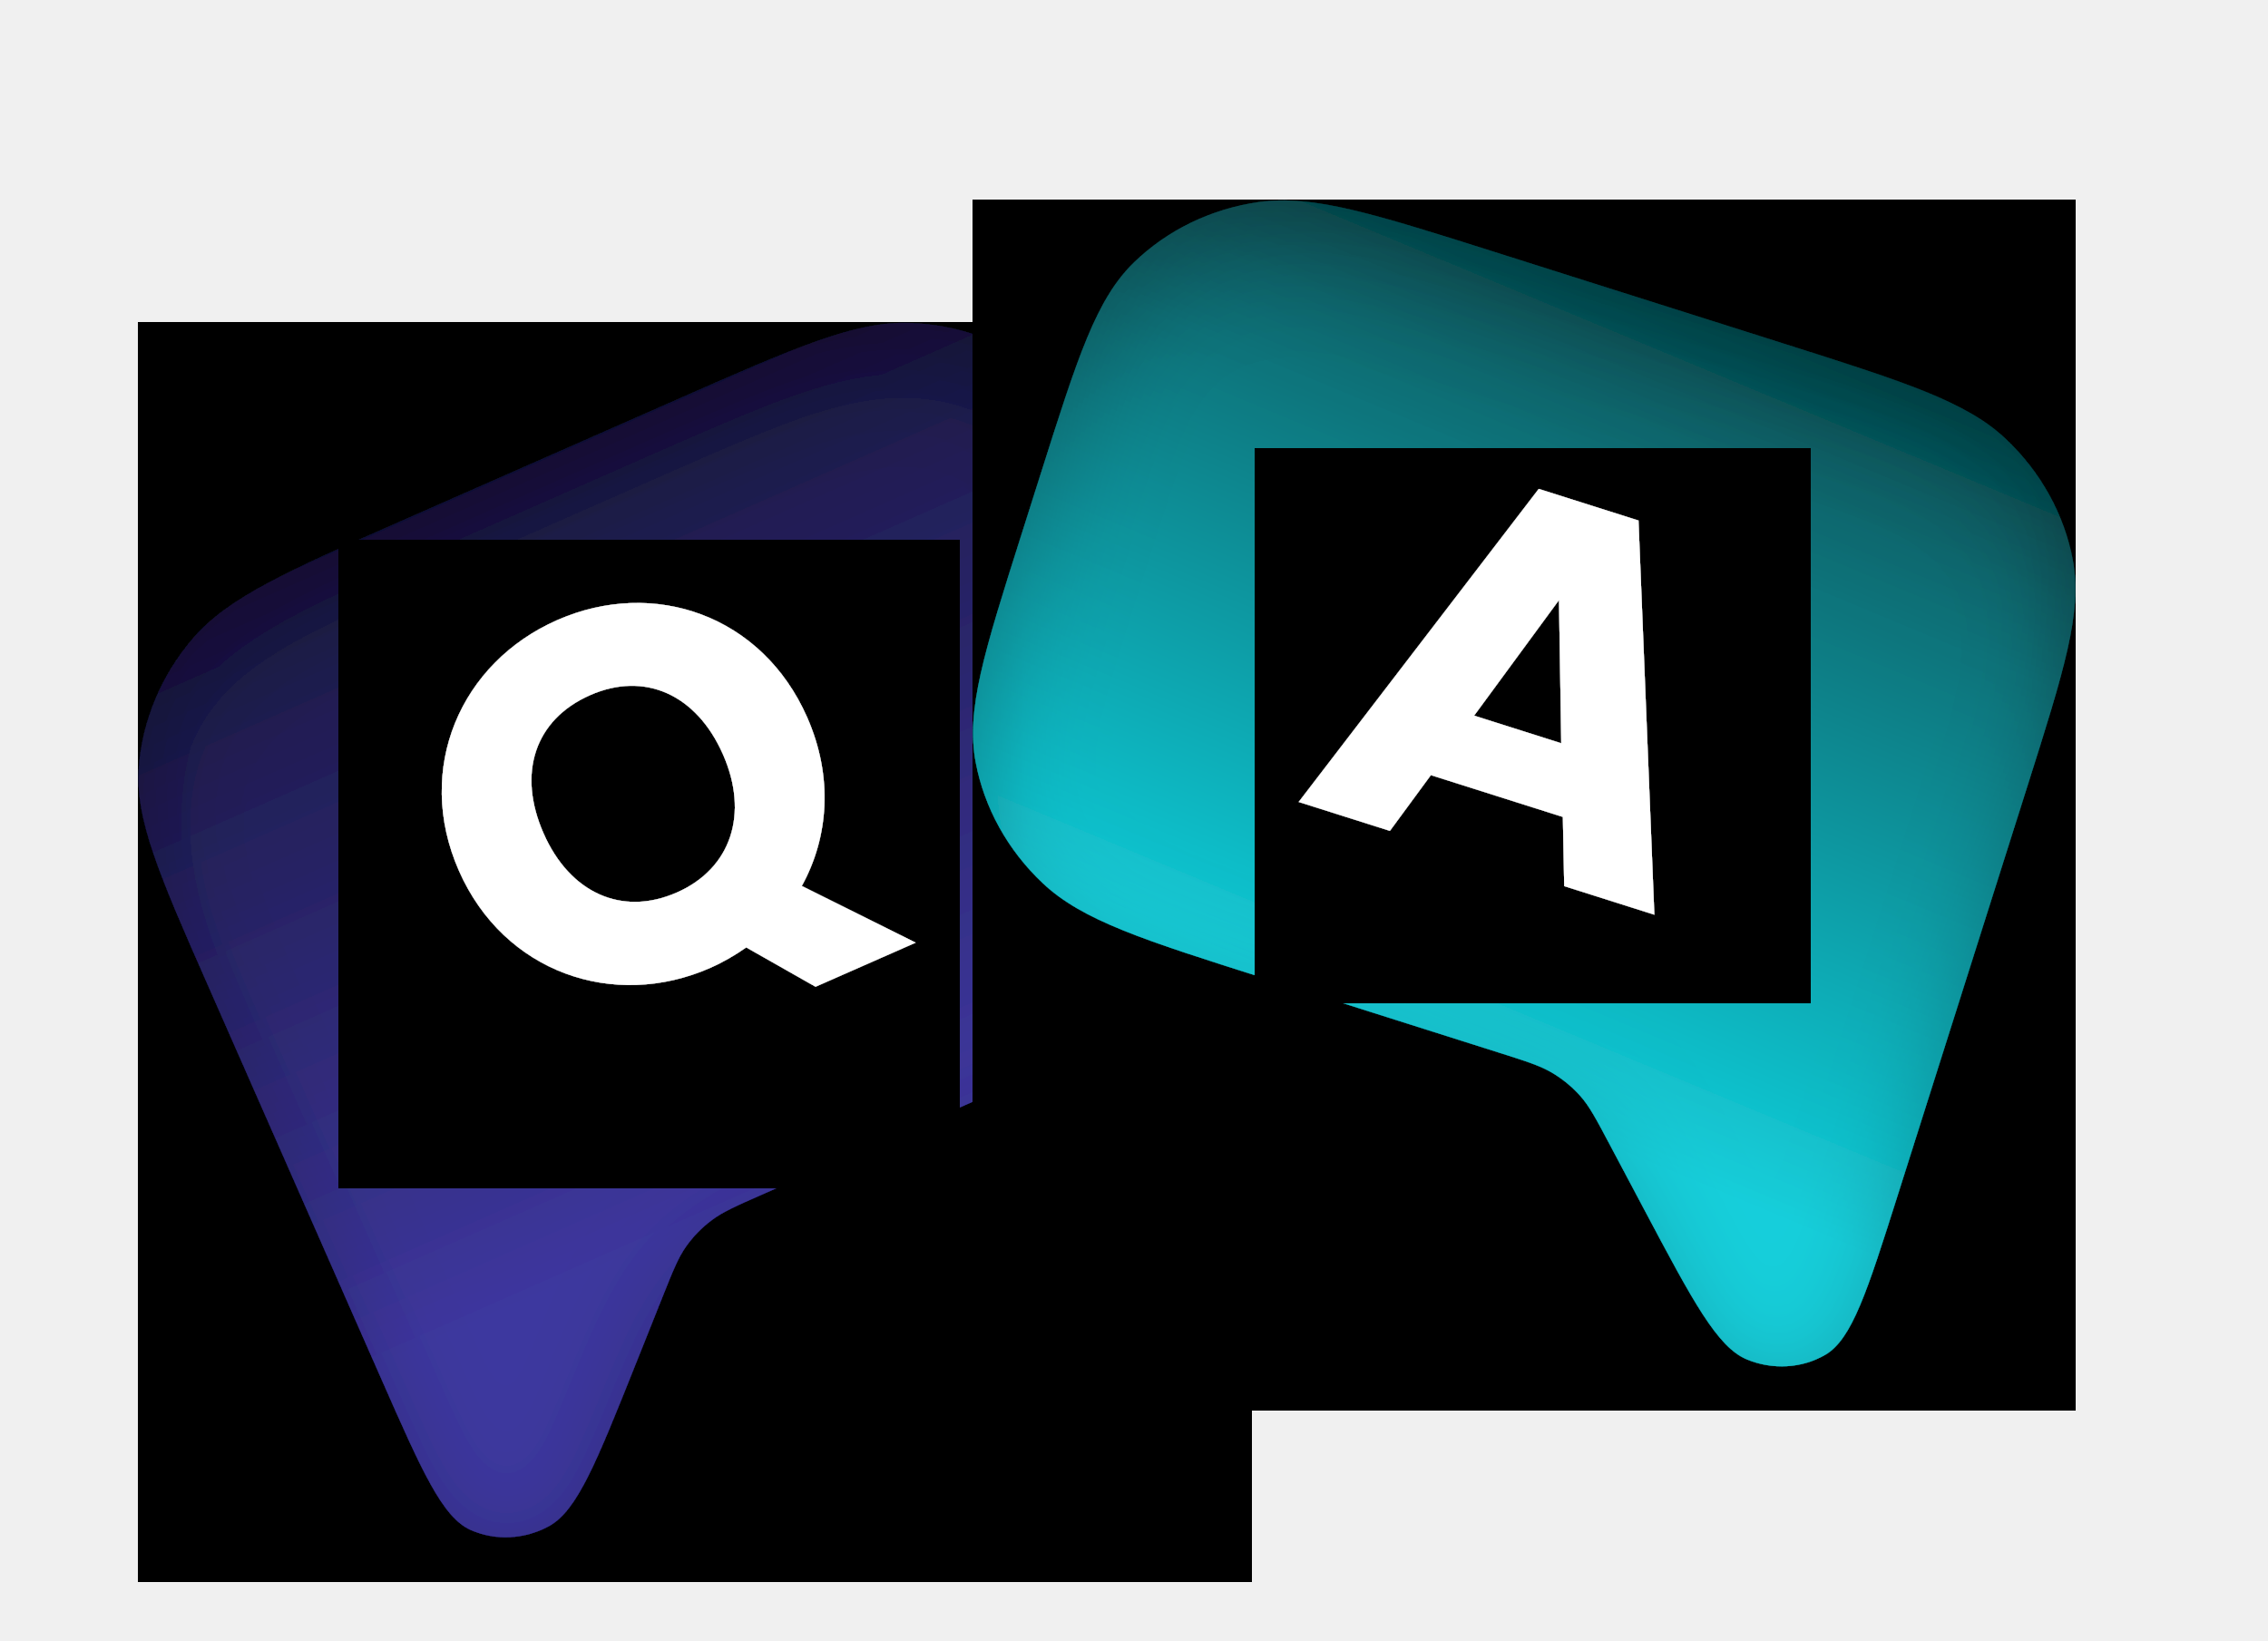
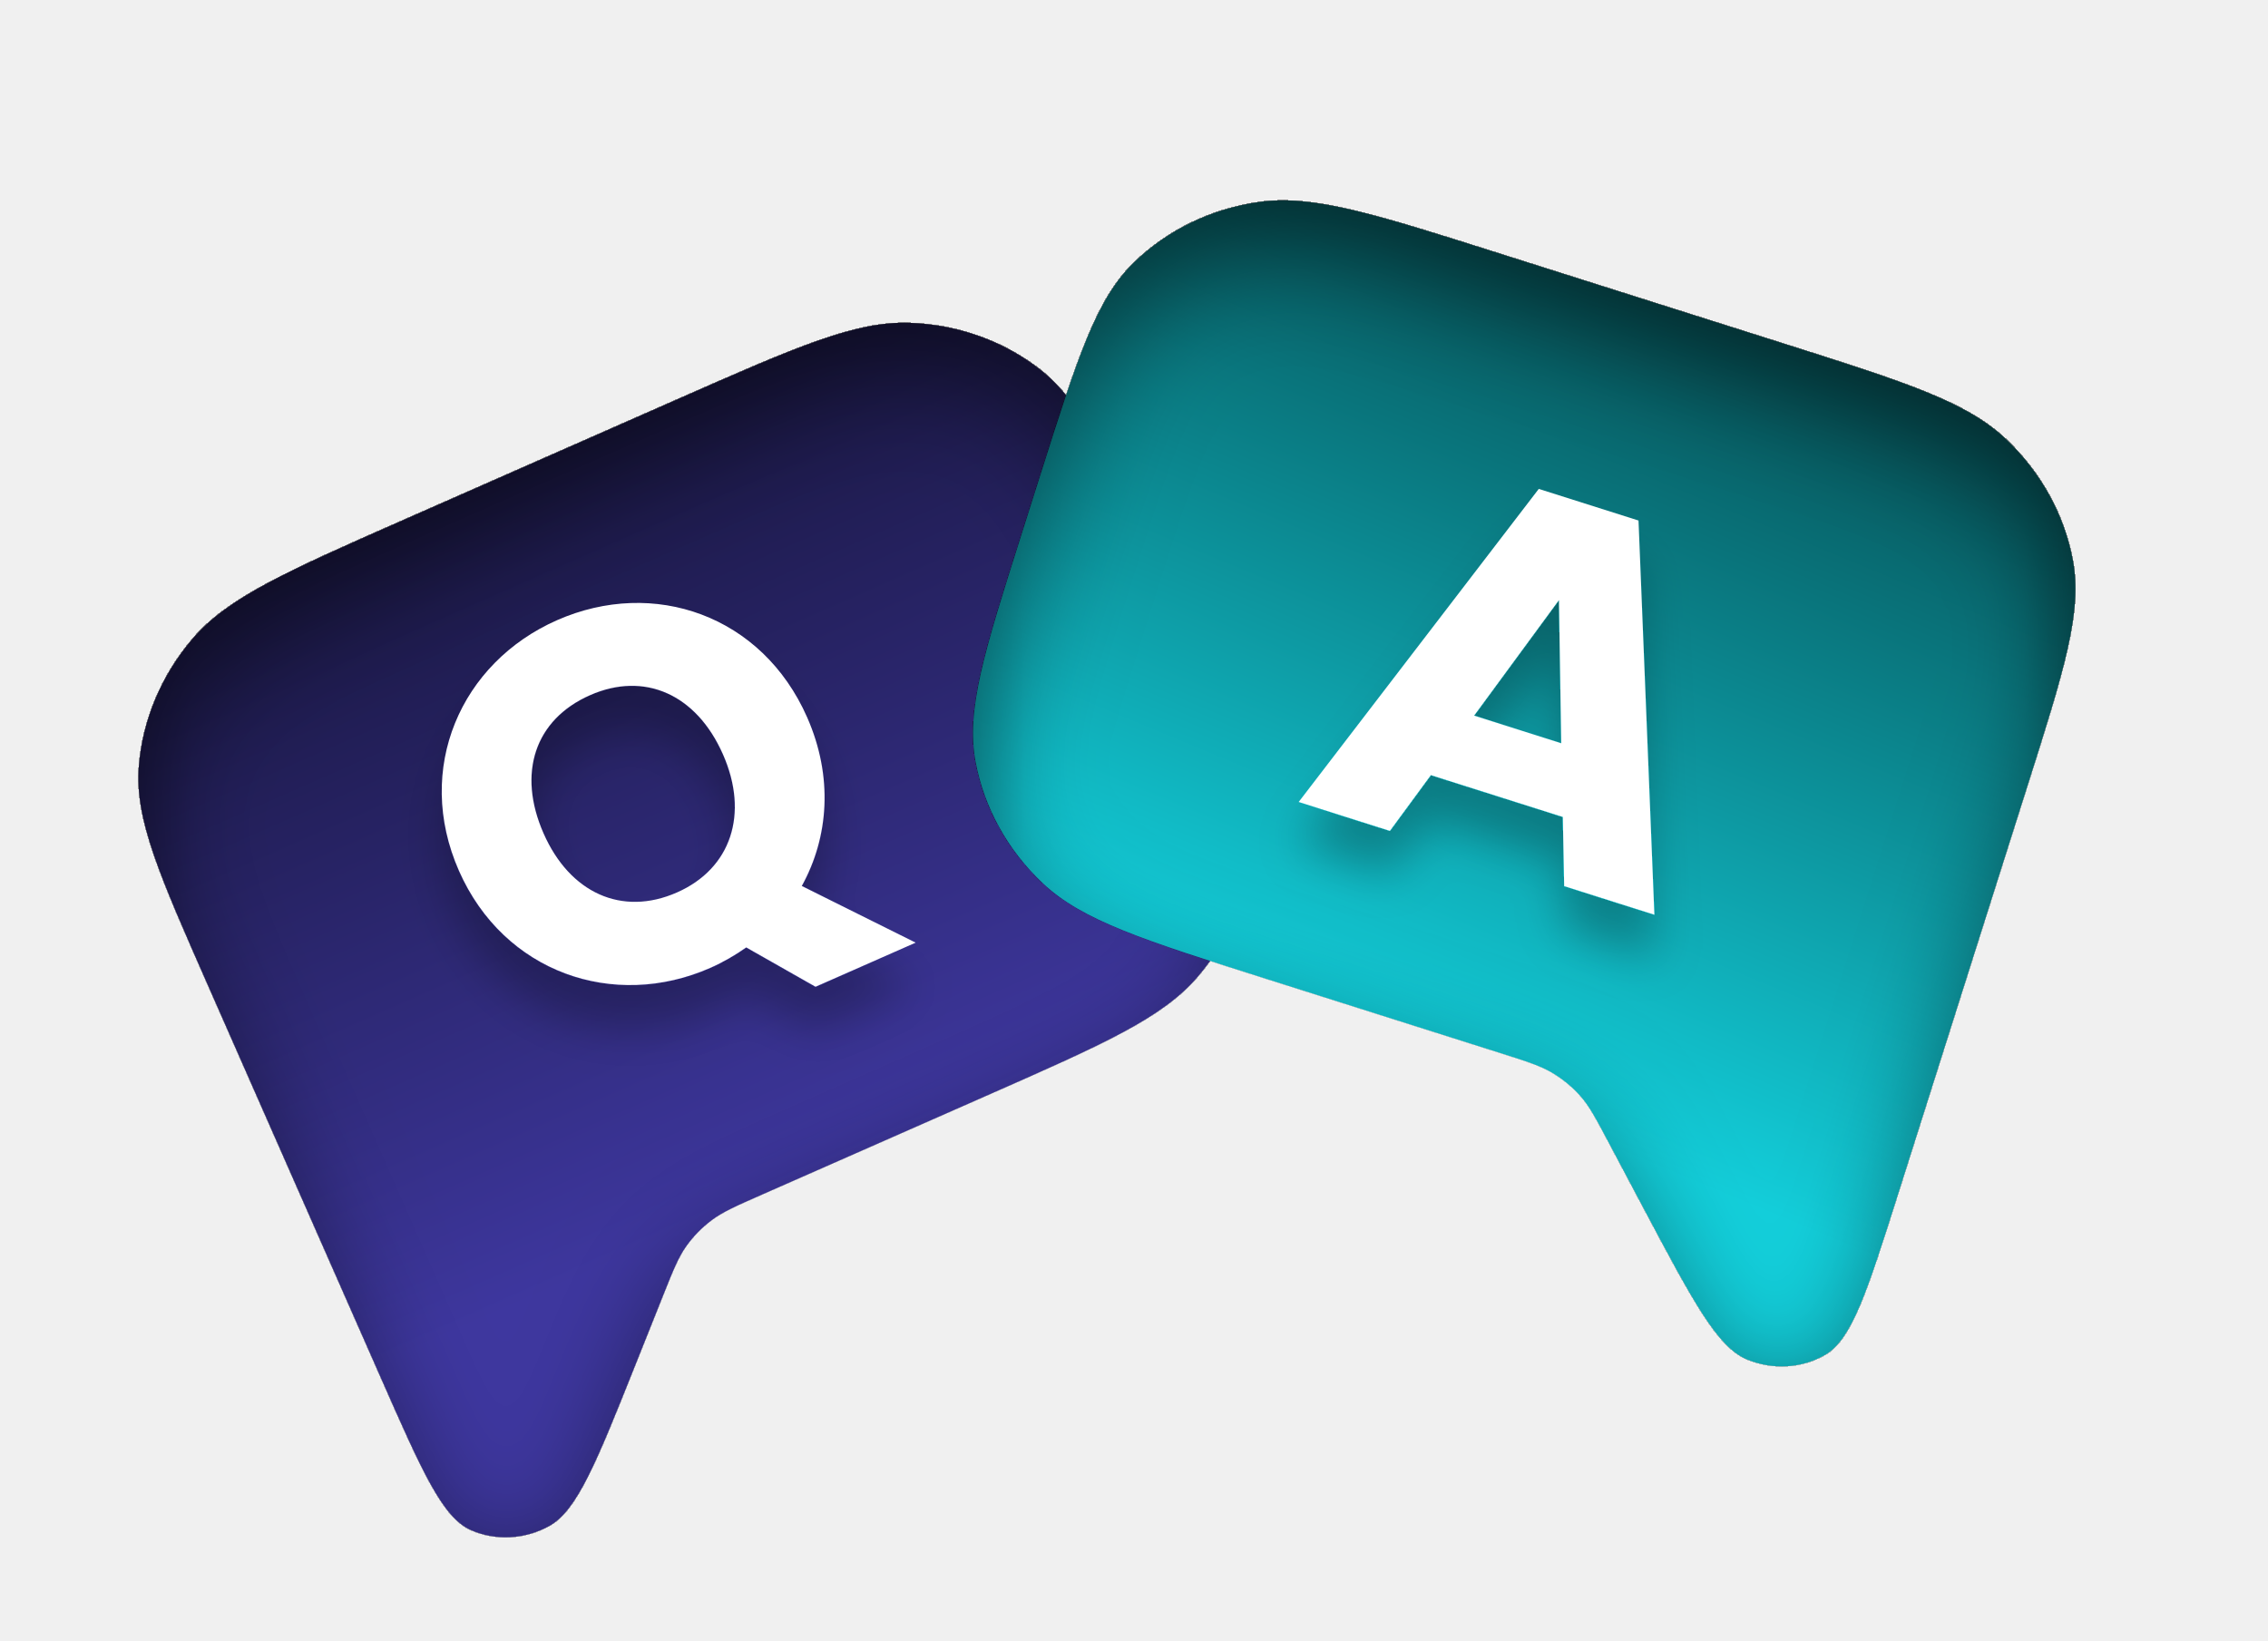
<svg xmlns="http://www.w3.org/2000/svg" width="206" height="149" viewBox="0 0 206 149" fill="none">
  <g filter="url(#filter0_i_327_939)">
    <path d="M34.626 125.233L18.931 89.609C14.466 79.475 12.234 74.407 12.612 69.619C12.945 65.406 14.65 61.35 17.482 58.03C20.702 54.256 26.055 51.898 36.761 47.181L61.612 36.233C72.318 31.517 77.671 29.159 82.629 29.329C86.99 29.48 91.134 30.959 94.467 33.557C98.256 36.51 100.488 41.577 104.953 51.711L107.345 57.14C111.809 67.274 114.042 72.341 113.664 77.13C113.331 81.343 111.626 85.399 108.794 88.719C105.573 92.492 100.22 94.851 89.514 99.567L69.248 108.496C66.852 109.551 65.654 110.079 64.646 110.836C63.752 111.506 62.969 112.307 62.33 113.207C61.608 114.223 61.136 115.405 60.191 117.769L57.67 124.082C54.17 132.847 52.42 137.23 49.866 138.629C47.65 139.843 45.006 139.975 42.764 138.984C40.18 137.841 38.328 133.638 34.626 125.233Z" fill="url(#paint0_linear_327_939)" />
  </g>
  <g filter="url(#filter1_d_327_939)">
    <path d="M49.372 75.705C51.753 81.108 56.483 83.273 61.49 81.066C66.41 78.899 68.049 73.928 65.669 68.525C63.25 63.035 58.515 60.977 53.595 63.145C48.587 65.351 46.953 70.214 49.372 75.705ZM73.312 65.158C75.692 70.561 75.275 76.043 72.824 80.479L83.168 85.626L74.076 89.631L67.781 86.058C66.779 86.761 65.695 87.396 64.509 87.919C55.768 91.77 45.769 88.36 41.685 79.092C37.602 69.823 41.854 60.187 50.595 56.336C59.38 52.466 69.229 55.89 73.312 65.158Z" fill="white" />
  </g>
  <g filter="url(#filter2_i_327_939)">
    <path d="M172.38 108.525L184.143 71.417C187.489 60.86 189.162 55.582 188.27 50.862C187.486 46.71 185.353 42.861 182.18 39.866C178.571 36.461 172.995 34.694 161.843 31.158L135.957 22.953C124.805 19.418 119.229 17.65 114.319 18.354C109.999 18.974 106.039 20.892 103.005 23.833C99.557 27.177 97.884 32.456 94.537 43.012L92.745 48.667C89.398 59.224 87.725 64.502 88.617 69.222C89.402 73.374 91.534 77.223 94.708 80.218C98.316 83.623 103.892 85.39 115.044 88.925L136.156 95.617C138.651 96.408 139.898 96.804 140.983 97.447C141.944 98.018 142.808 98.73 143.541 99.555C144.368 100.487 144.965 101.612 146.158 103.861L149.345 109.865C153.77 118.201 155.982 122.37 158.672 123.486C161.006 124.453 163.649 124.3 165.771 123.073C168.217 121.658 169.604 117.28 172.38 108.525Z" fill="url(#paint1_linear_327_939)" />
  </g>
  <g filter="url(#filter3_d_327_939)">
    <path d="M126.242 75.472L129.963 70.408L141.951 74.208L142.074 80.491L150.264 83.087L148.824 47.282L139.765 44.41L117.96 72.847L126.242 75.472ZM133.89 65.006L141.599 54.509L141.806 67.515L133.89 65.006Z" fill="white" />
  </g>
  <defs>
-     <filter id="filter0_i_327_939" x="12.57" y="29.32" width="101.133" height="114.32" filterUnits="userSpaceOnUse" colorInterpolationFilters="sRGB">
-       <feFlood floodOpacity="0" result="BackgroundImageFix" />
+     <filter id="filter0_i_327_939" x="12.57" y="29.32" width="101.133" height="114.32" filterUnits="userSpaceOnUse" color-interpolation-filters="sRGB">
+       <feFlood flood-opacity="0" result="BackgroundImageFix" />
      <feBlend mode="normal" in="SourceGraphic" in2="BackgroundImageFix" result="shape" />
      <feColorMatrix in="SourceAlpha" type="matrix" values="0 0 0 0 0 0 0 0 0 0 0 0 0 0 0 0 0 0 127 0" result="hardAlpha" />
      <feOffset dy="4" />
      <feGaussianBlur stdDeviation="5.15" />
      <feComposite in2="hardAlpha" operator="arithmetic" k2="-1" k3="1" />
      <feColorMatrix type="matrix" values="0 0 0 0 0 0 0 0 0 0 0 0 0 0 0 0 0 0 0.5 0" />
      <feBlend mode="normal" in2="shape" result="effect1_innerShadow_327_939" />
    </filter>
-     <filter id="filter1_d_327_939" x="30.738" y="49.078" width="56.43" height="58.789" filterUnits="userSpaceOnUse" colorInterpolationFilters="sRGB">
-       <feFlood floodOpacity="0" result="BackgroundImageFix" />
+     <filter id="filter1_d_327_939" x="30.738" y="49.078" width="56.43" height="58.789" filterUnits="userSpaceOnUse" color-interpolation-filters="sRGB">
+       <feFlood flood-opacity="0" result="BackgroundImageFix" />
      <feColorMatrix in="SourceAlpha" type="matrix" values="0 0 0 0 0 0 0 0 0 0 0 0 0 0 0 0 0 0 127 0" result="hardAlpha" />
      <feOffset dy="4" />
      <feGaussianBlur stdDeviation="2" />
      <feComposite in2="hardAlpha" operator="out" />
      <feColorMatrix type="matrix" values="0 0 0 0 0 0 0 0 0 0 0 0 0 0 0 0 0 0 0.25 0" />
      <feBlend mode="normal" in2="BackgroundImageFix" result="effect1_dropShadow_327_939" />
      <feBlend mode="normal" in="SourceGraphic" in2="effect1_dropShadow_327_939" result="shape" />
    </filter>
-     <filter id="filter2_i_327_939" x="88.379" y="18.203" width="100.129" height="109.914" filterUnits="userSpaceOnUse" colorInterpolationFilters="sRGB">
-       <feFlood floodOpacity="0" result="BackgroundImageFix" />
+     <filter id="filter2_i_327_939" x="88.379" y="18.203" width="100.129" height="109.914" filterUnits="userSpaceOnUse" color-interpolation-filters="sRGB">
+       <feFlood flood-opacity="0" result="BackgroundImageFix" />
      <feBlend mode="normal" in="SourceGraphic" in2="BackgroundImageFix" result="shape" />
      <feColorMatrix in="SourceAlpha" type="matrix" values="0 0 0 0 0 0 0 0 0 0 0 0 0 0 0 0 0 0 127 0" result="hardAlpha" />
      <feOffset dy="4" />
      <feGaussianBlur stdDeviation="5" />
      <feComposite in2="hardAlpha" operator="arithmetic" k2="-1" k3="1" />
      <feColorMatrix type="matrix" values="0 0 0 0 0 0 0 0 0 0 0 0 0 0 0 0 0 0 0.5 0" />
      <feBlend mode="normal" in2="shape" result="effect1_innerShadow_327_939" />
    </filter>
-     <filter id="filter3_d_327_939" x="113.961" y="40.727" width="50.484" height="50.359" filterUnits="userSpaceOnUse" colorInterpolationFilters="sRGB">
-       <feFlood floodOpacity="0" result="BackgroundImageFix" />
+     <filter id="filter3_d_327_939" x="113.961" y="40.727" width="50.484" height="50.359" filterUnits="userSpaceOnUse" color-interpolation-filters="sRGB">
+       <feFlood flood-opacity="0" result="BackgroundImageFix" />
      <feColorMatrix in="SourceAlpha" type="matrix" values="0 0 0 0 0 0 0 0 0 0 0 0 0 0 0 0 0 0 127 0" result="hardAlpha" />
      <feOffset dy="4" />
      <feGaussianBlur stdDeviation="2" />
      <feComposite in2="hardAlpha" operator="out" />
      <feColorMatrix type="matrix" values="0 0 0 0 0 0 0 0 0 0 0 0 0 0 0 0 0 0 0.25 0" />
      <feBlend mode="normal" in2="BackgroundImageFix" result="effect1_dropShadow_327_939" />
      <feBlend mode="normal" in="SourceGraphic" in2="effect1_dropShadow_327_939" result="shape" />
    </filter>
    <linearGradient id="paint0_linear_327_939" x1="77.207" y1="105.309" x2="46.566" y2="35.759" gradientUnits="userSpaceOnUse">
      <stop stop-color="#3E379F" />
      <stop offset="1" stop-color="#161439" />
    </linearGradient>
    <linearGradient id="paint1_linear_327_939" x1="135.727" y1="99.95" x2="165.269" y2="28.968" gradientUnits="userSpaceOnUse">
      <stop stop-color="#13CFDB" />
      <stop offset="1" stop-color="#054D52" />
    </linearGradient>
  </defs>
</svg>
